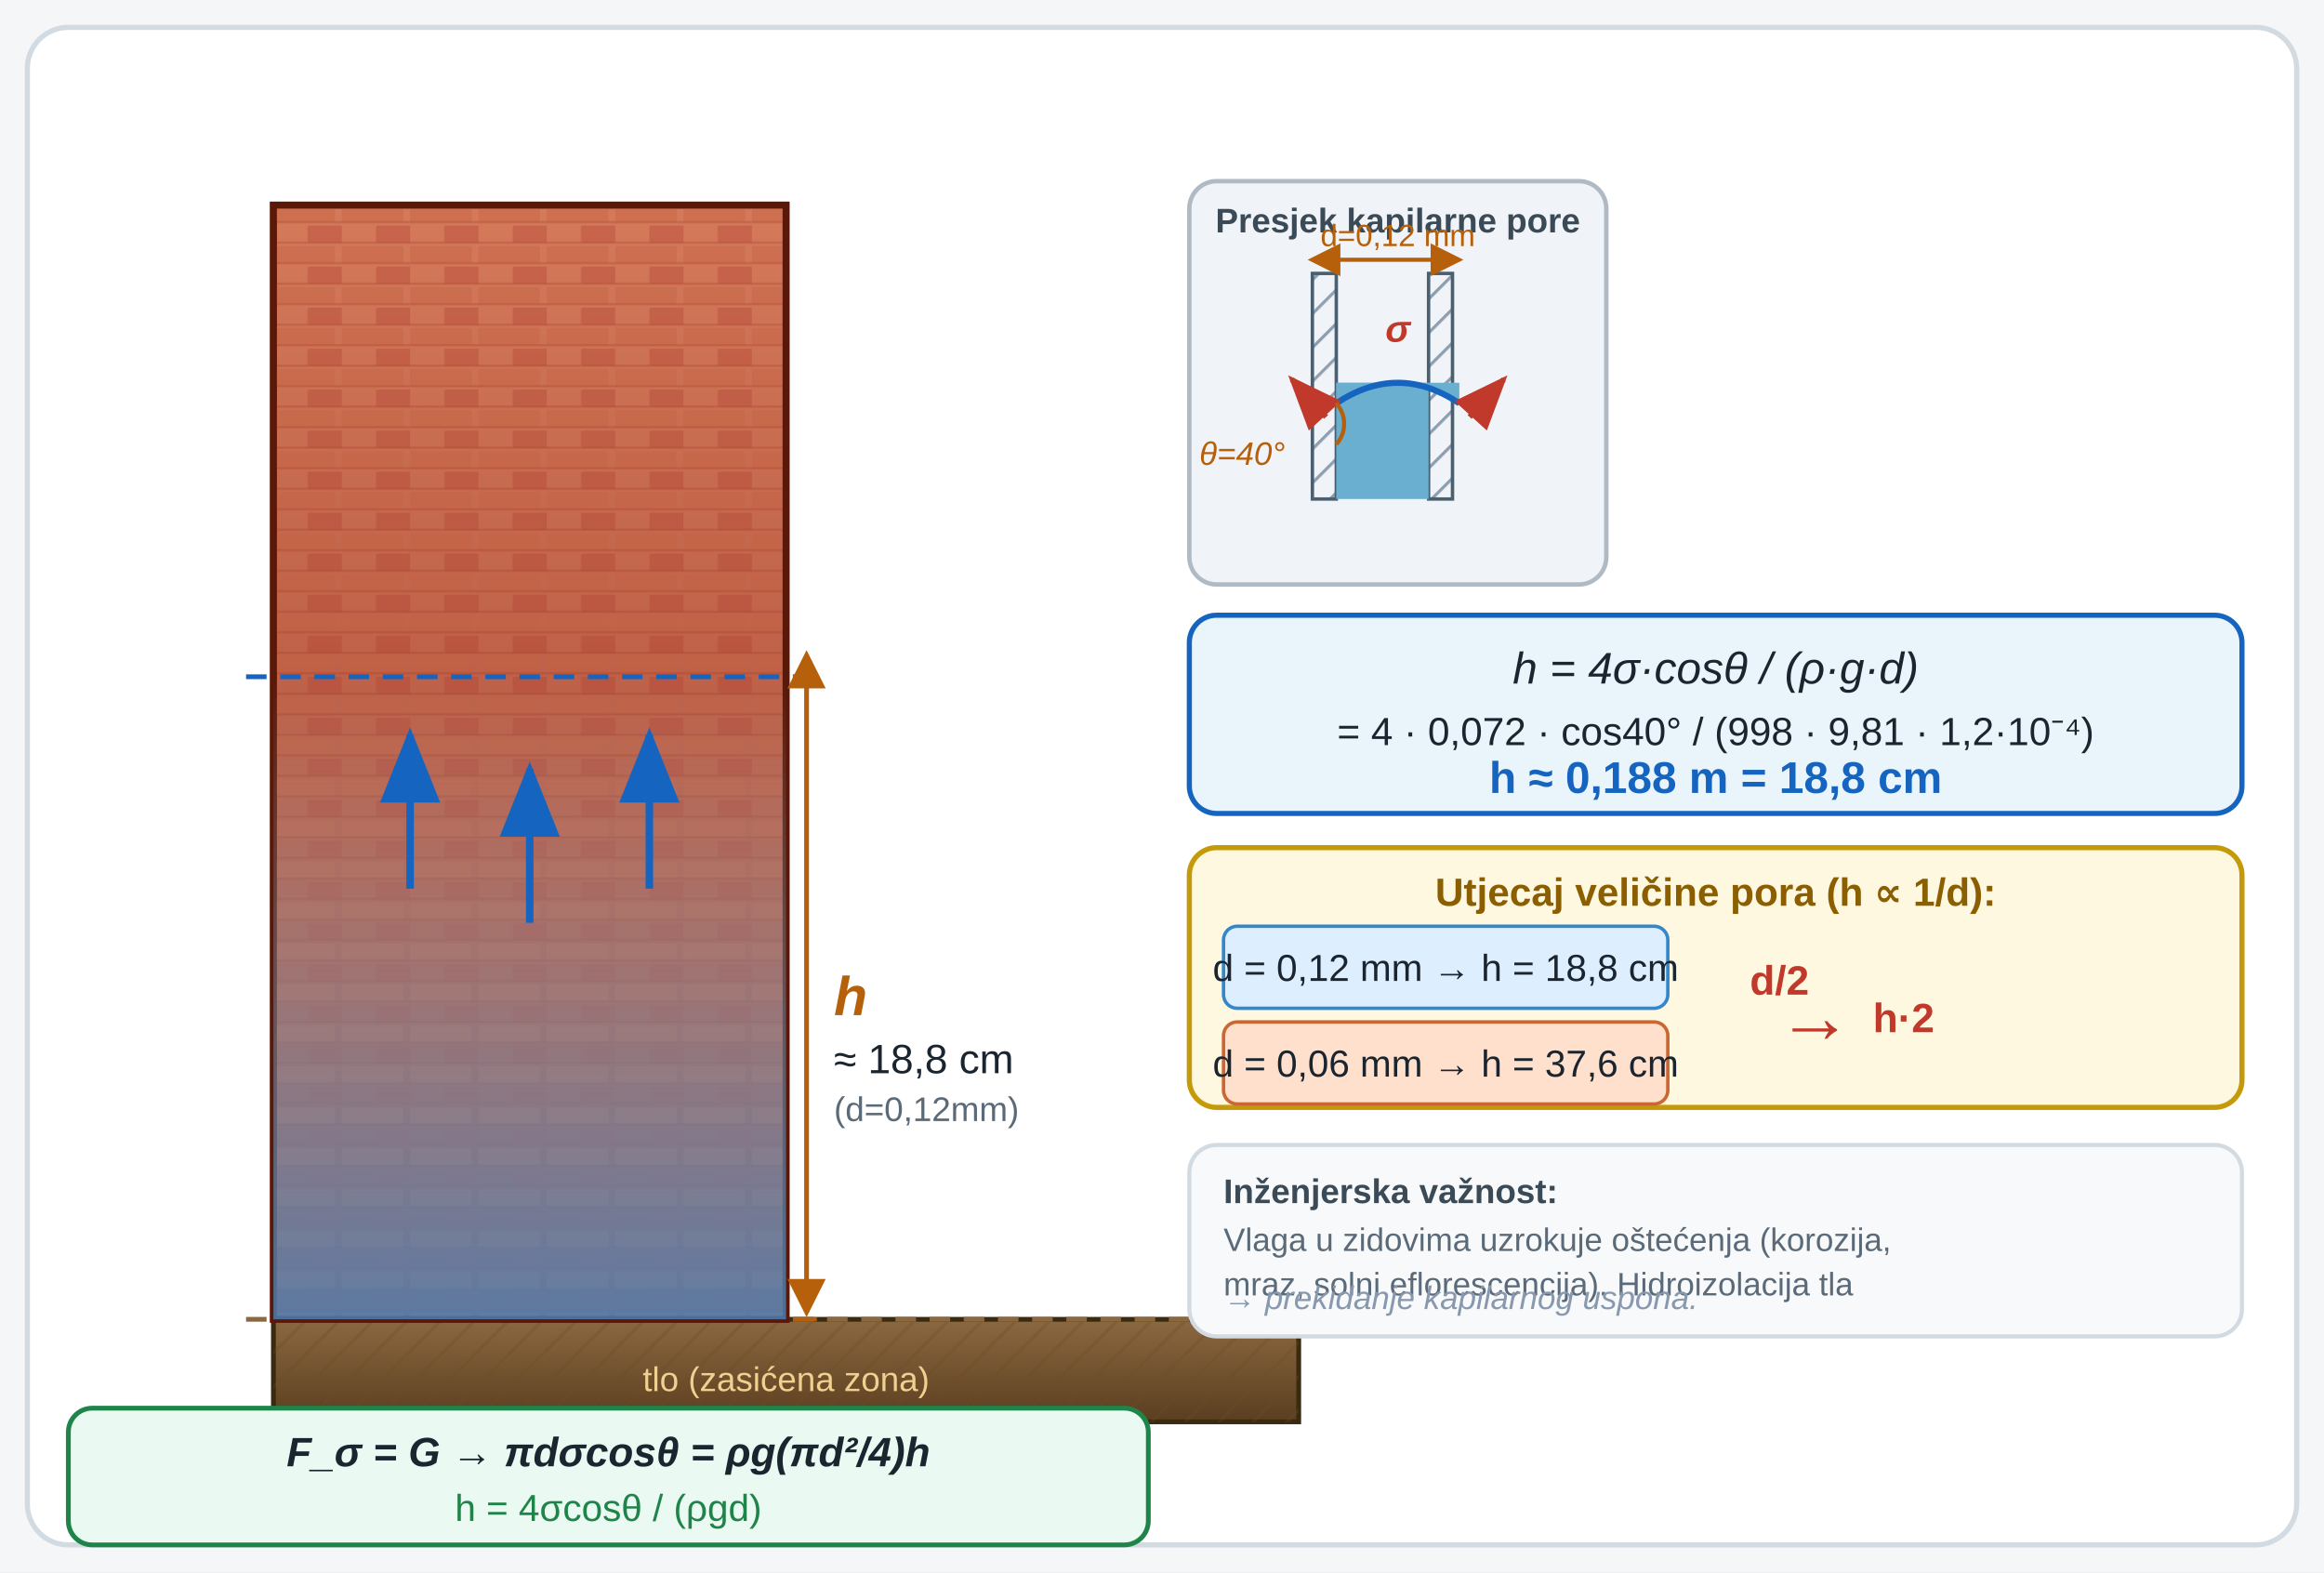
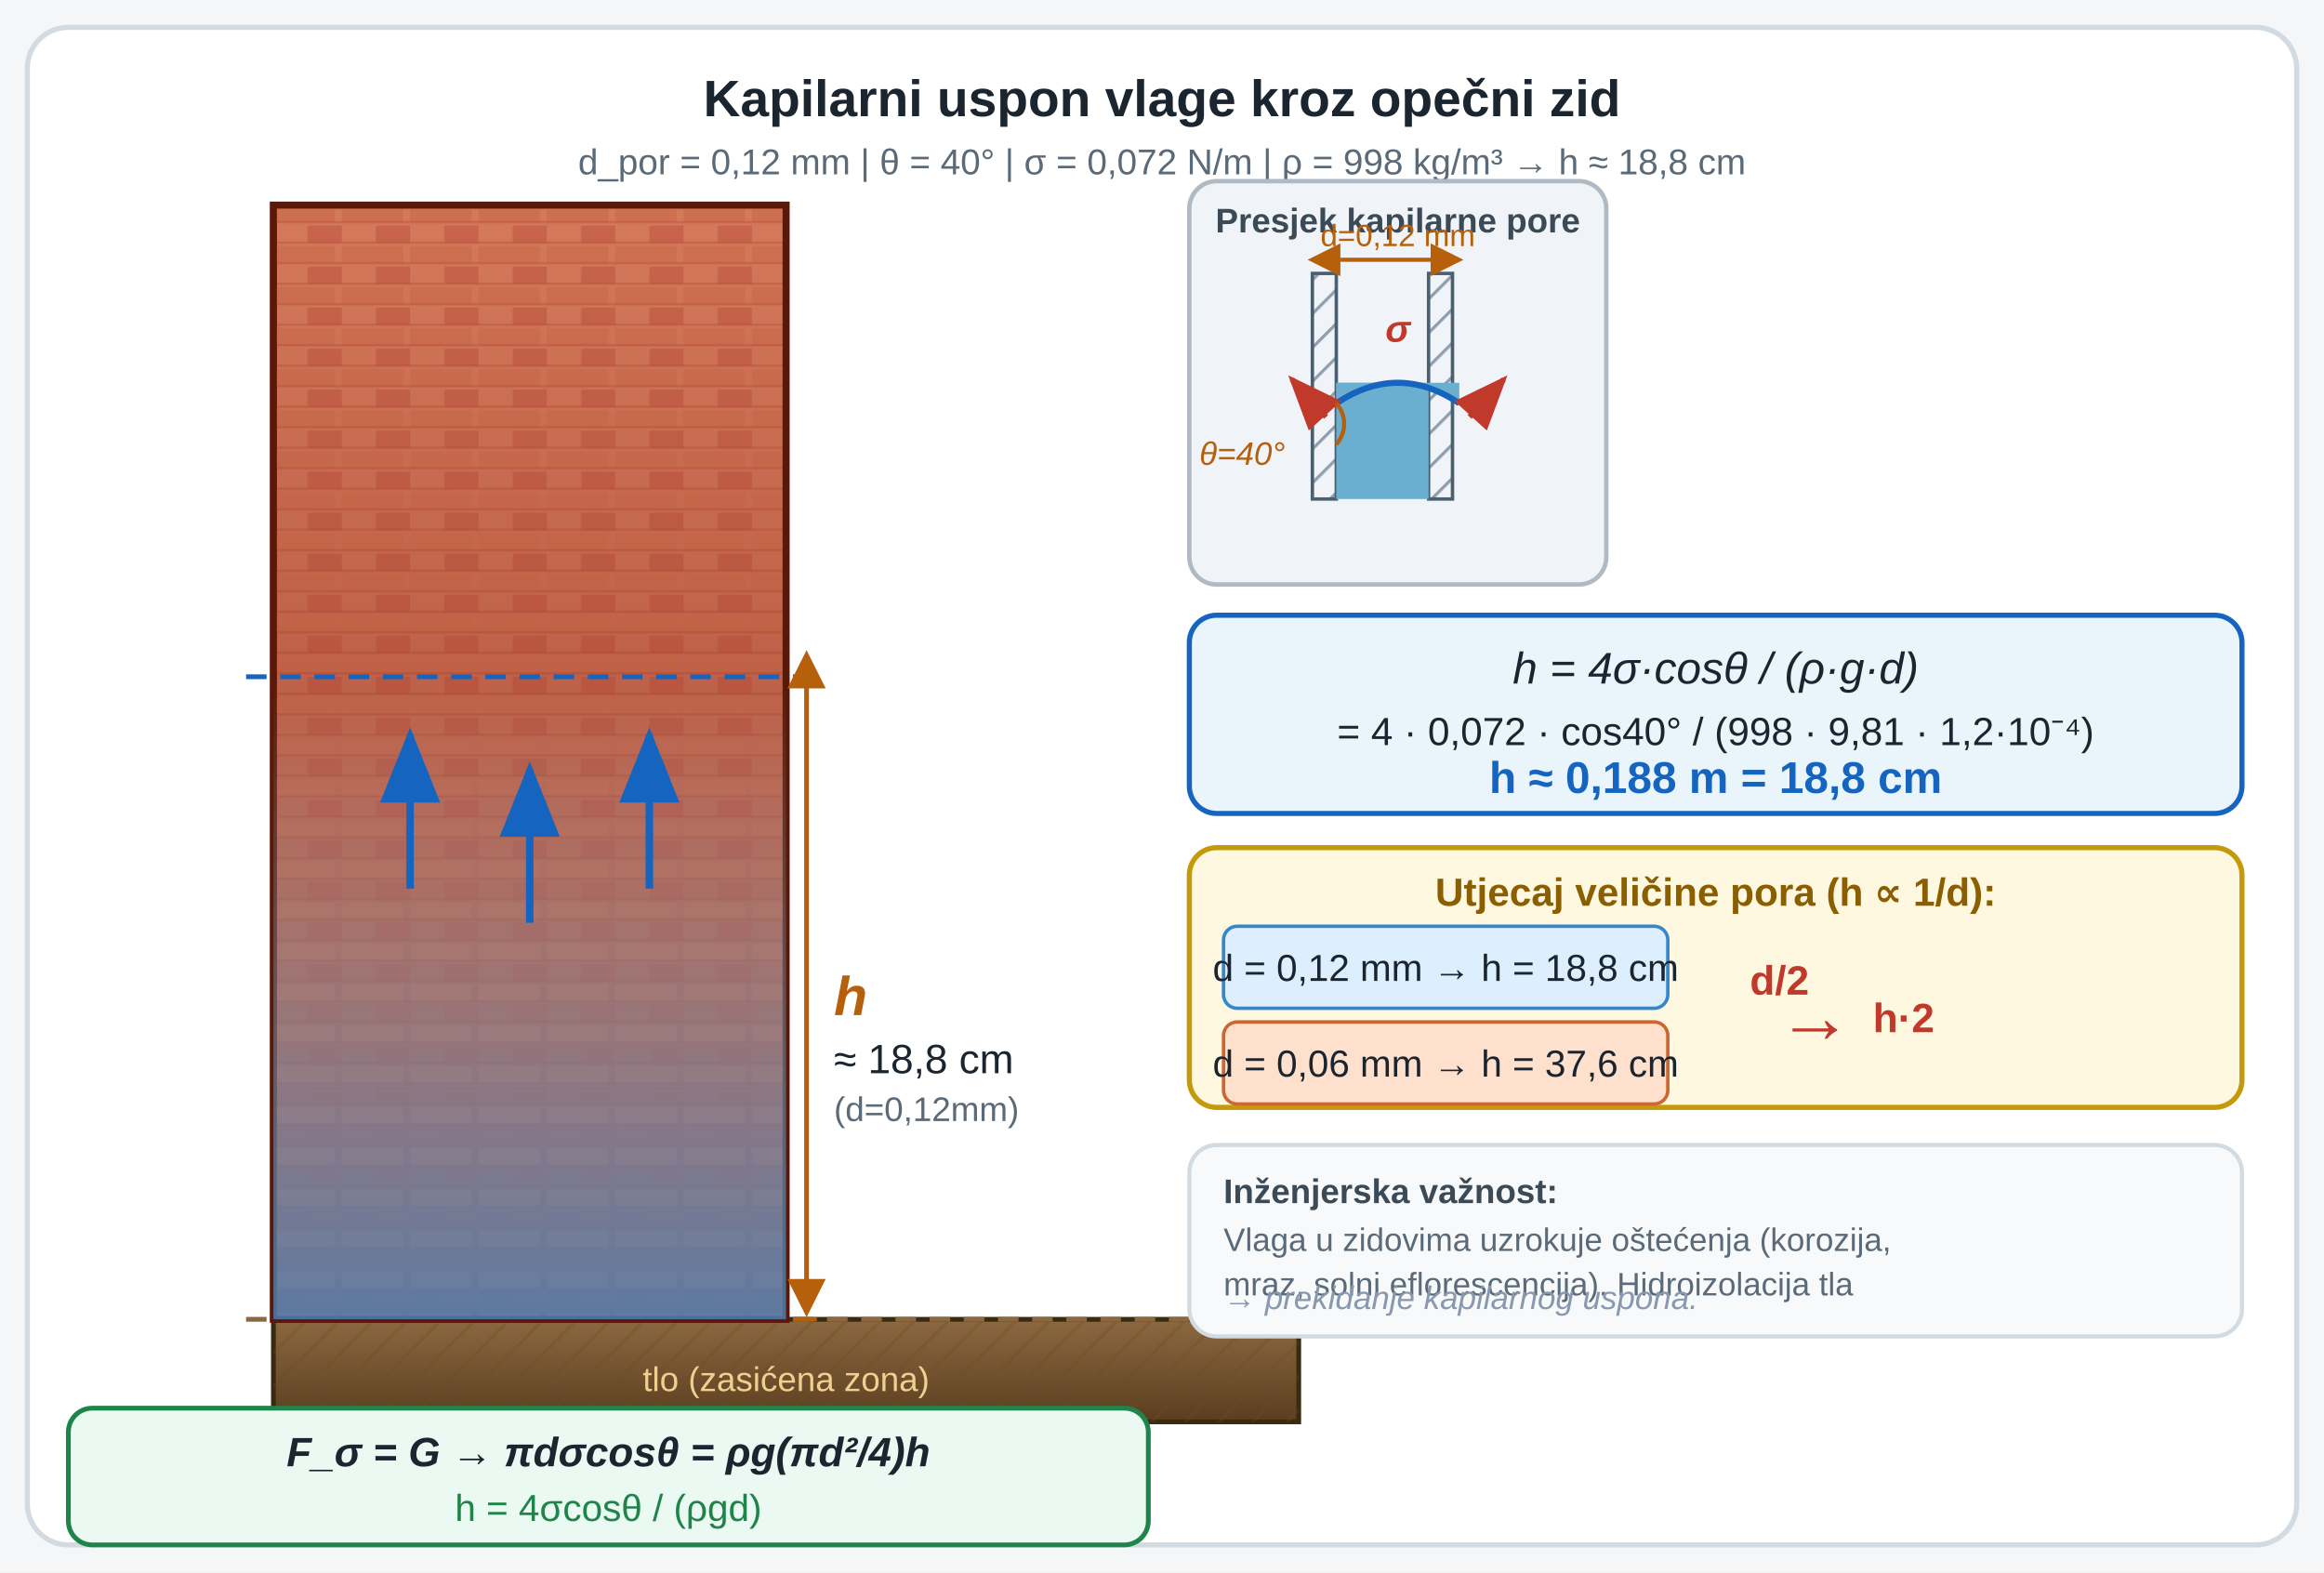
<svg xmlns="http://www.w3.org/2000/svg" viewBox="0 0 680 460" role="img" aria-labelledby="u02fkvz_u2kwT u02fkvz_u2kwD" preserveAspectRatio="xMidYMid meet" style="display:block;width:100%;max-width:680px;height:auto;">
  <defs>
    <marker id="u02fkvz_u2kwaR" markerWidth="10" markerHeight="8" refX="9" refY="4" orient="auto">
      <path d="M0,0 L0,8 L10,4 z" fill="#c0392b" />
    </marker>
    <marker id="u02fkvz_u2kwaRev" markerWidth="10" markerHeight="8" refX="1" refY="4" orient="auto-start-reverse">
      <path d="M0,0 L0,8 L10,4 z" fill="#c0392b" />
    </marker>
    <marker id="u02fkvz_u2kwaBl" markerWidth="10" markerHeight="8" refX="9" refY="4" orient="auto">
      <path d="M0,0 L0,8 L10,4 z" fill="#1565c0" />
    </marker>
    <marker id="u02fkvz_u2kwaDim" markerWidth="8" markerHeight="8" refX="7" refY="4" orient="auto">
      <path d="M0,0 L0,8 L8,4 z" fill="#b7600c" />
    </marker>
    <marker id="u02fkvz_u2kwaDimL" markerWidth="8" markerHeight="8" refX="1" refY="4" orient="auto-start-reverse">
      <path d="M0,0 L0,8 L8,4 z" fill="#b7600c" />
    </marker>
    <linearGradient id="u02fkvz_u2kwbrick" x1="0" y1="0" x2="0" y2="1">
      <stop offset="0%" stop-color="#d4795a" />
      <stop offset="100%" stop-color="#a04030" />
    </linearGradient>
    <linearGradient id="u02fkvz_u2kwsoil" x1="0" y1="0" x2="0" y2="1">
      <stop offset="0%" stop-color="#8b6840" />
      <stop offset="100%" stop-color="#5a3e20" />
    </linearGradient>
    <linearGradient id="u02fkvz_u2kwmoist" x1="0" y1="0" x2="0" y2="1">
      <stop offset="0%" stop-color="rgba(173,216,230,0.0)" />
      <stop offset="100%" stop-color="rgba(70,140,200,0.75)" />
    </linearGradient>
    <pattern id="u02fkvz_u2kwbp" width="20" height="12" patternUnits="userSpaceOnUse">
      <rect width="20" height="12" fill="none" />
      <rect x="0" y="0" width="18" height="5" rx="0.5" fill="#c26040" opacity="0.55" />
      <rect x="10" y="6" width="18" height="5" rx="0.5" fill="#b04030" opacity="0.5" />
      <line x1="0" y1="5" x2="20" y2="5" stroke="#a03520" stroke-width="0.6" opacity="0.4" />
      <line x1="0" y1="11" x2="20" y2="11" stroke="#a03520" stroke-width="0.6" opacity="0.4" />
    </pattern>
    <pattern id="u02fkvz_u2kwsh" width="7" height="7" patternUnits="userSpaceOnUse" patternTransform="rotate(45)">
      <line x1="0" y1="0" x2="0" y2="7" stroke="#6a4a20" stroke-width="1.8" />
    </pattern>
    <pattern id="u02fkvz_u2kwch" width="7" height="7" patternUnits="userSpaceOnUse" patternTransform="rotate(45)">
      <line x1="0" y1="0" x2="0" y2="7" stroke="#8a9aaa" stroke-width="1.8" />
    </pattern>
  </defs>
  <rect width="680" height="460" fill="#f4f6f8" />
  <rect x="8" y="8" width="664" height="444" rx="12" fill="#ffffff" stroke="#d2dae2" stroke-width="1.5" />
+   <text x="340" y="34" font-family="'Segoe UI',Arial,sans-serif" font-size="15" font-weight="700" fill="#1a2530" text-anchor="middle">Kapilarni uspon vlage kroz opečni zid</text>
+   <text x="340" y="51" font-family="'Segoe UI',Arial,sans-serif" font-size="10.5" fill="#5a6a78" text-anchor="middle">d_por = 0,12 mm  |  θ = 40°  |  σ = 0,072 N/m  |  ρ = 998 kg/m³  →  h ≈ 18,8 cm</text>
  <rect x="80" y="386" width="300" height="30" fill="url(#u02fkvz_u2kwsoil)" stroke="#3a2a10" stroke-width="1.4" />
  <rect x="80" y="386" width="300" height="30" fill="url(#u02fkvz_u2kwsh)" opacity="0.30" />
  <text x="230" y="407" font-family="'Segoe UI',Arial,sans-serif" font-size="10" fill="#f0d090" text-anchor="middle">tlo (zasićena zona)</text>
  <line x1="72" y1="386" x2="384" y2="386" stroke="#8b6840" stroke-width="1.4" stroke-dasharray="6,4" />
  <text x="386" y="390" font-family="'Segoe UI',Arial,sans-serif" font-size="9.5" fill="#8b6840">razina tla</text>
  <rect x="80" y="60" width="150" height="326" fill="url(#u02fkvz_u2kwbrick)" stroke="#6a2818" stroke-width="2.0" />
  <rect x="80" y="60" width="150" height="326" fill="url(#u02fkvz_u2kwbp)" opacity="0.70" />
  <rect x="80" y="60" width="150" height="326" fill="none" stroke="#5a1808" stroke-width="2.0" />
  <rect x="80" y="198" width="150" height="188" fill="url(#u02fkvz_u2kwmoist)" />
  <line x1="120" y1="260" x2="120" y2="215" stroke="#1565c0" stroke-width="2.2" marker-end="url(#u02fkvz_u2kwaBl)" />
  <line x1="155" y1="270" x2="155" y2="225" stroke="#1565c0" stroke-width="2.2" marker-end="url(#u02fkvz_u2kwaBl)" />
  <line x1="190" y1="260" x2="190" y2="215" stroke="#1565c0" stroke-width="2.2" marker-end="url(#u02fkvz_u2kwaBl)" />
  <line x1="72" y1="198" x2="234" y2="198" stroke="#1565c0" stroke-width="1.4" stroke-dasharray="6,4" />
  <line x1="232" y1="198" x2="239" y2="198" stroke="#b7600c" stroke-width="1.2" />
  <line x1="232" y1="386" x2="239" y2="386" stroke="#b7600c" stroke-width="1.2" />
  <line x1="236" y1="200" x2="236" y2="384" stroke="#b7600c" stroke-width="1.4" marker-start="url(#u02fkvz_u2kwaDimL)" marker-end="url(#u02fkvz_u2kwaDim)" />
  <text x="244" y="297" font-family="'Segoe UI',Arial,sans-serif" font-size="16" font-weight="700" font-style="italic" fill="#b7600c">h</text>
  <text x="244" y="314" font-family="'Segoe UI',Arial,sans-serif" font-size="12" fill="#1a2530">≈ 18,8 cm</text>
  <text x="244" y="328" font-family="'Segoe UI',Arial,sans-serif" font-size="10" fill="#5a6a78">(d=0,12mm)</text>
  <rect x="348" y="53" width="122" height="118" rx="8" fill="#f0f4f8" stroke="#b0bac4" stroke-width="1.3" />
  <text x="409" y="68" font-family="'Segoe UI',Arial,sans-serif" font-size="10" font-weight="700" fill="#3a4a56" text-anchor="middle">Presjek kapilarne pore</text>
  <rect x="384" y="80" width="7" height="66" fill="url(#u02fkvz_u2kwch)" stroke="#4a6070" stroke-width="1.0" />
  <rect x="418" y="80" width="7" height="66" fill="url(#u02fkvz_u2kwch)" stroke="#4a6070" stroke-width="1.0" />
  <rect x="391" y="112" width="27" height="34" fill="#6bafd0" />
  <path d="M391,118 Q409,106 427,118 L427,112 L391,112 Z" fill="#6bafd0" />
  <path d="M391,118 Q409,106 427,118" fill="none" stroke="#1565c0" stroke-width="1.8" />
  <line x1="388" y1="122" x2="378" y2="111" stroke="#c0392b" stroke-width="1.6" marker-end="url(#u02fkvz_u2kwaR)" />
  <line x1="430" y1="122" x2="440" y2="111" stroke="#c0392b" stroke-width="1.6" marker-end="url(#u02fkvz_u2kwaR)" />
  <path d="M391,118 A9,9 0 0 1 391,130" fill="none" stroke="#b7600c" stroke-width="1.2" />
  <text x="376" y="136" font-family="'Segoe UI',Arial,sans-serif" font-size="9.5" font-style="italic" fill="#b7600c" text-anchor="end">θ=40°</text>
  <text x="409" y="100" font-family="'Segoe UI',Arial,sans-serif" font-size="11" font-style="italic" font-weight="700" fill="#c0392b" text-anchor="middle">σ</text>
  <line x1="391" y1="76" x2="427" y2="76" stroke="#b7600c" stroke-width="1.2" marker-start="url(#u02fkvz_u2kwaDimL)" marker-end="url(#u02fkvz_u2kwaDim)" />
  <text x="409" y="72" font-family="'Segoe UI',Arial,sans-serif" font-size="9" fill="#b7600c" text-anchor="middle">d=0,12 mm</text>
  <rect x="348" y="180" width="308" height="58" rx="8" fill="#eaf4fb" stroke="#1565c0" stroke-width="1.5" />
  <text x="502" y="200" font-family="'Segoe UI',Arial,sans-serif" font-size="13" font-style="italic" fill="#1a2530" text-anchor="middle">h = 4σ·cosθ / (ρ·g·d)</text>
  <text x="502" y="218" font-family="'Segoe UI',Arial,sans-serif" font-size="11.5" fill="#1a2530" text-anchor="middle">= 4 · 0,072 · cos40° / (998 · 9,81 · 1,2·10⁻⁴)</text>
  <text x="502" y="232" font-family="'Segoe UI',Arial,sans-serif" font-size="13" font-weight="700" fill="#1565c0" text-anchor="middle">h ≈ 0,188 m = 18,8 cm</text>
  <rect x="348" y="248" width="308" height="76" rx="8" fill="#fff8e1" stroke="#c49a0a" stroke-width="1.5" />
  <text x="502" y="265" font-family="'Segoe UI',Arial,sans-serif" font-size="11.5" font-weight="700" fill="#8b5e00" text-anchor="middle">Utjecaj veličine pora (h ∝ 1/d):</text>
  <rect x="358" y="271" width="130" height="24" rx="4" fill="#ddeeff" stroke="#3388cc" stroke-width="1.0" />
  <text x="423" y="287" font-family="'Segoe UI',Arial,sans-serif" font-size="11" fill="#1a2530" text-anchor="middle">d = 0,12 mm → h = 18,8 cm</text>
  <rect x="358" y="299" width="130" height="24" rx="4" fill="#ffe0cc" stroke="#cc6633" stroke-width="1.0" />
  <text x="423" y="315" font-family="'Segoe UI',Arial,sans-serif" font-size="11" fill="#1a2530" text-anchor="middle">d = 0,06 mm → h = 37,6 cm</text>
  <text x="512" y="291" font-family="'Segoe UI',Arial,sans-serif" font-size="12" fill="#c0392b" font-weight="700">d/2</text>
  <text x="520" y="305" font-family="'Segoe UI',Arial,sans-serif" font-size="22" fill="#c0392b" font-weight="700">→</text>
  <text x="548" y="302" font-family="'Segoe UI',Arial,sans-serif" font-size="12" fill="#c0392b" font-weight="700">h·2</text>
  <rect x="348" y="335" width="308" height="56" rx="8" fill="#f8f9fa" stroke="#d2dae2" stroke-width="1.2" />
  <text x="358" y="352" font-family="'Segoe UI',Arial,sans-serif" font-size="10" font-weight="700" fill="#3a4a56">Inženjerska važnost:</text>
  <text x="358" y="366" font-family="'Segoe UI',Arial,sans-serif" font-size="9.5" fill="#5a6a78">Vlaga u zidovima uzrokuje oštećenja (korozija,</text>
  <text x="358" y="379" font-family="'Segoe UI',Arial,sans-serif" font-size="9.5" fill="#5a6a78">mraz, solni eflorescencija). Hidroizolacija tla</text>
  <text x="358" y="383" font-family="'Segoe UI',Arial,sans-serif" font-size="9.5" fill="#8898ae" font-style="italic">→ prekidanje kapilarnog uspona.</text>
  <rect x="20" y="412" width="316" height="40" rx="7" fill="#eaf9f1" stroke="#1e8449" stroke-width="1.4" />
  <text x="178" y="429" font-family="'Segoe UI',Arial,sans-serif" font-size="12" font-weight="700" font-style="italic" fill="#1a2530" text-anchor="middle">F_σ = G  →  πdσcosθ = ρg(πd²/4)h</text>
  <text x="178" y="445" font-family="'Segoe UI',Arial,sans-serif" font-size="11" fill="#1e8449" text-anchor="middle">h = 4σcosθ / (ρgd)</text>
</svg>
